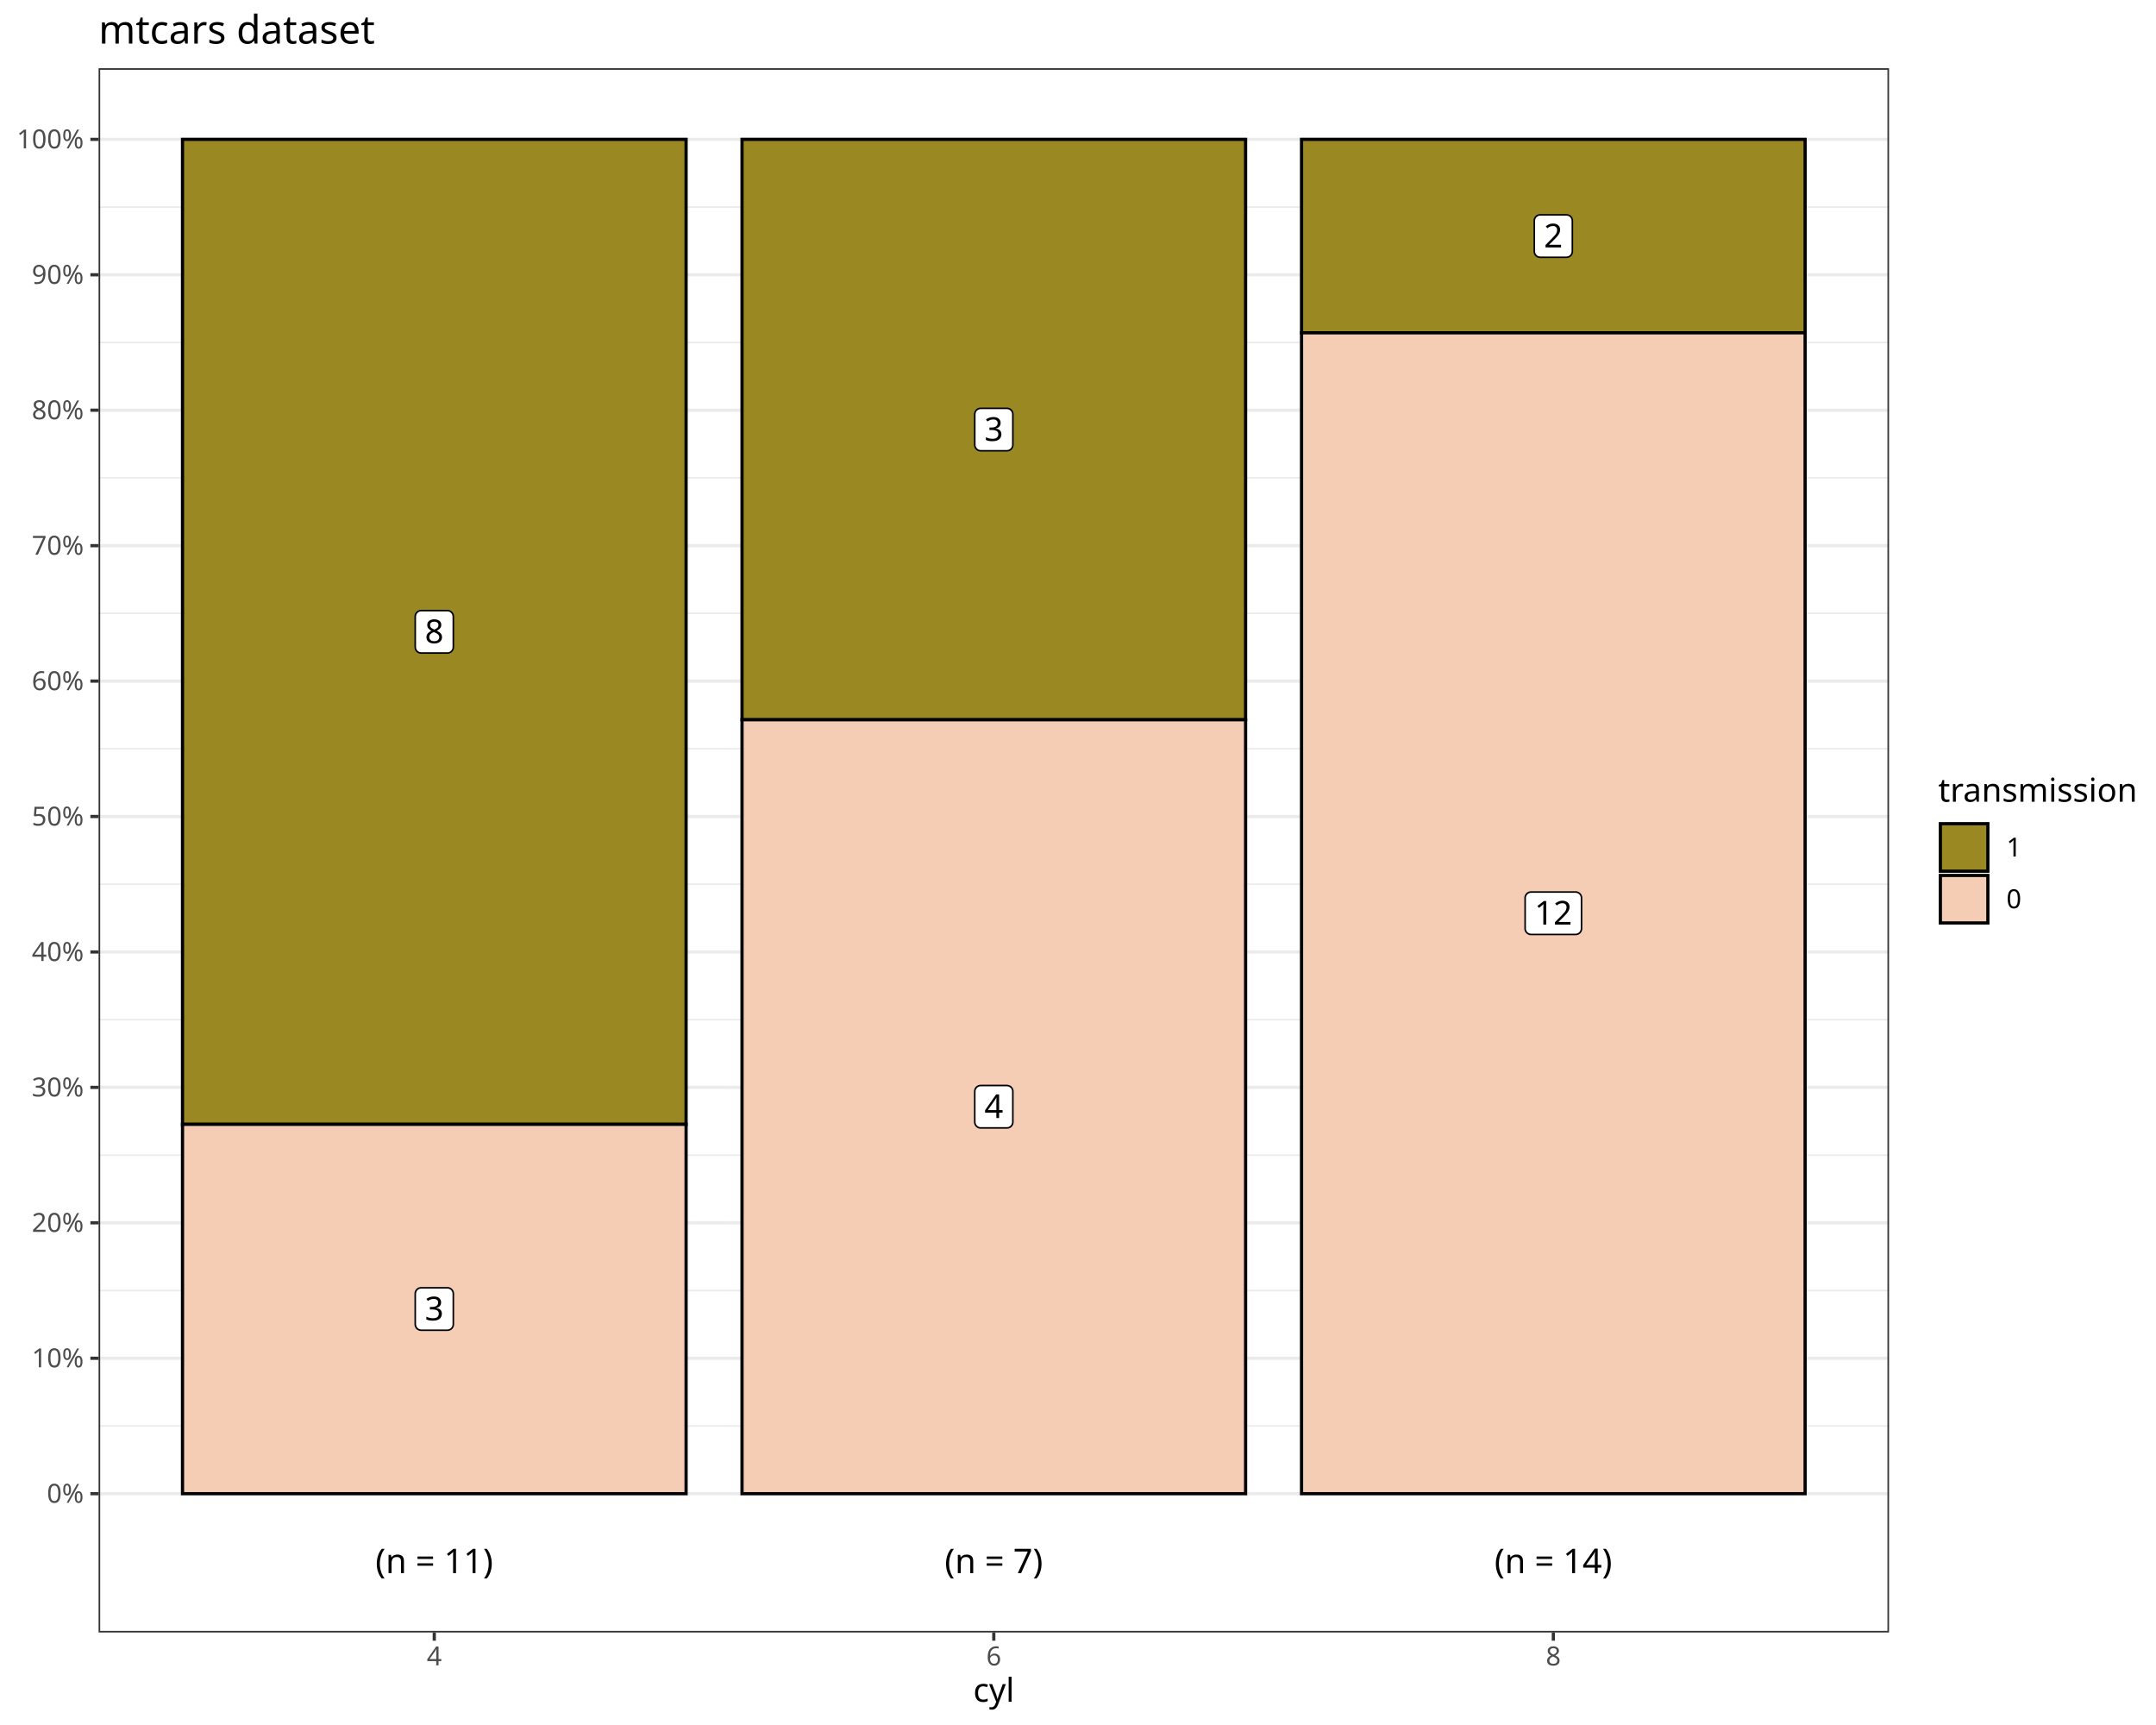
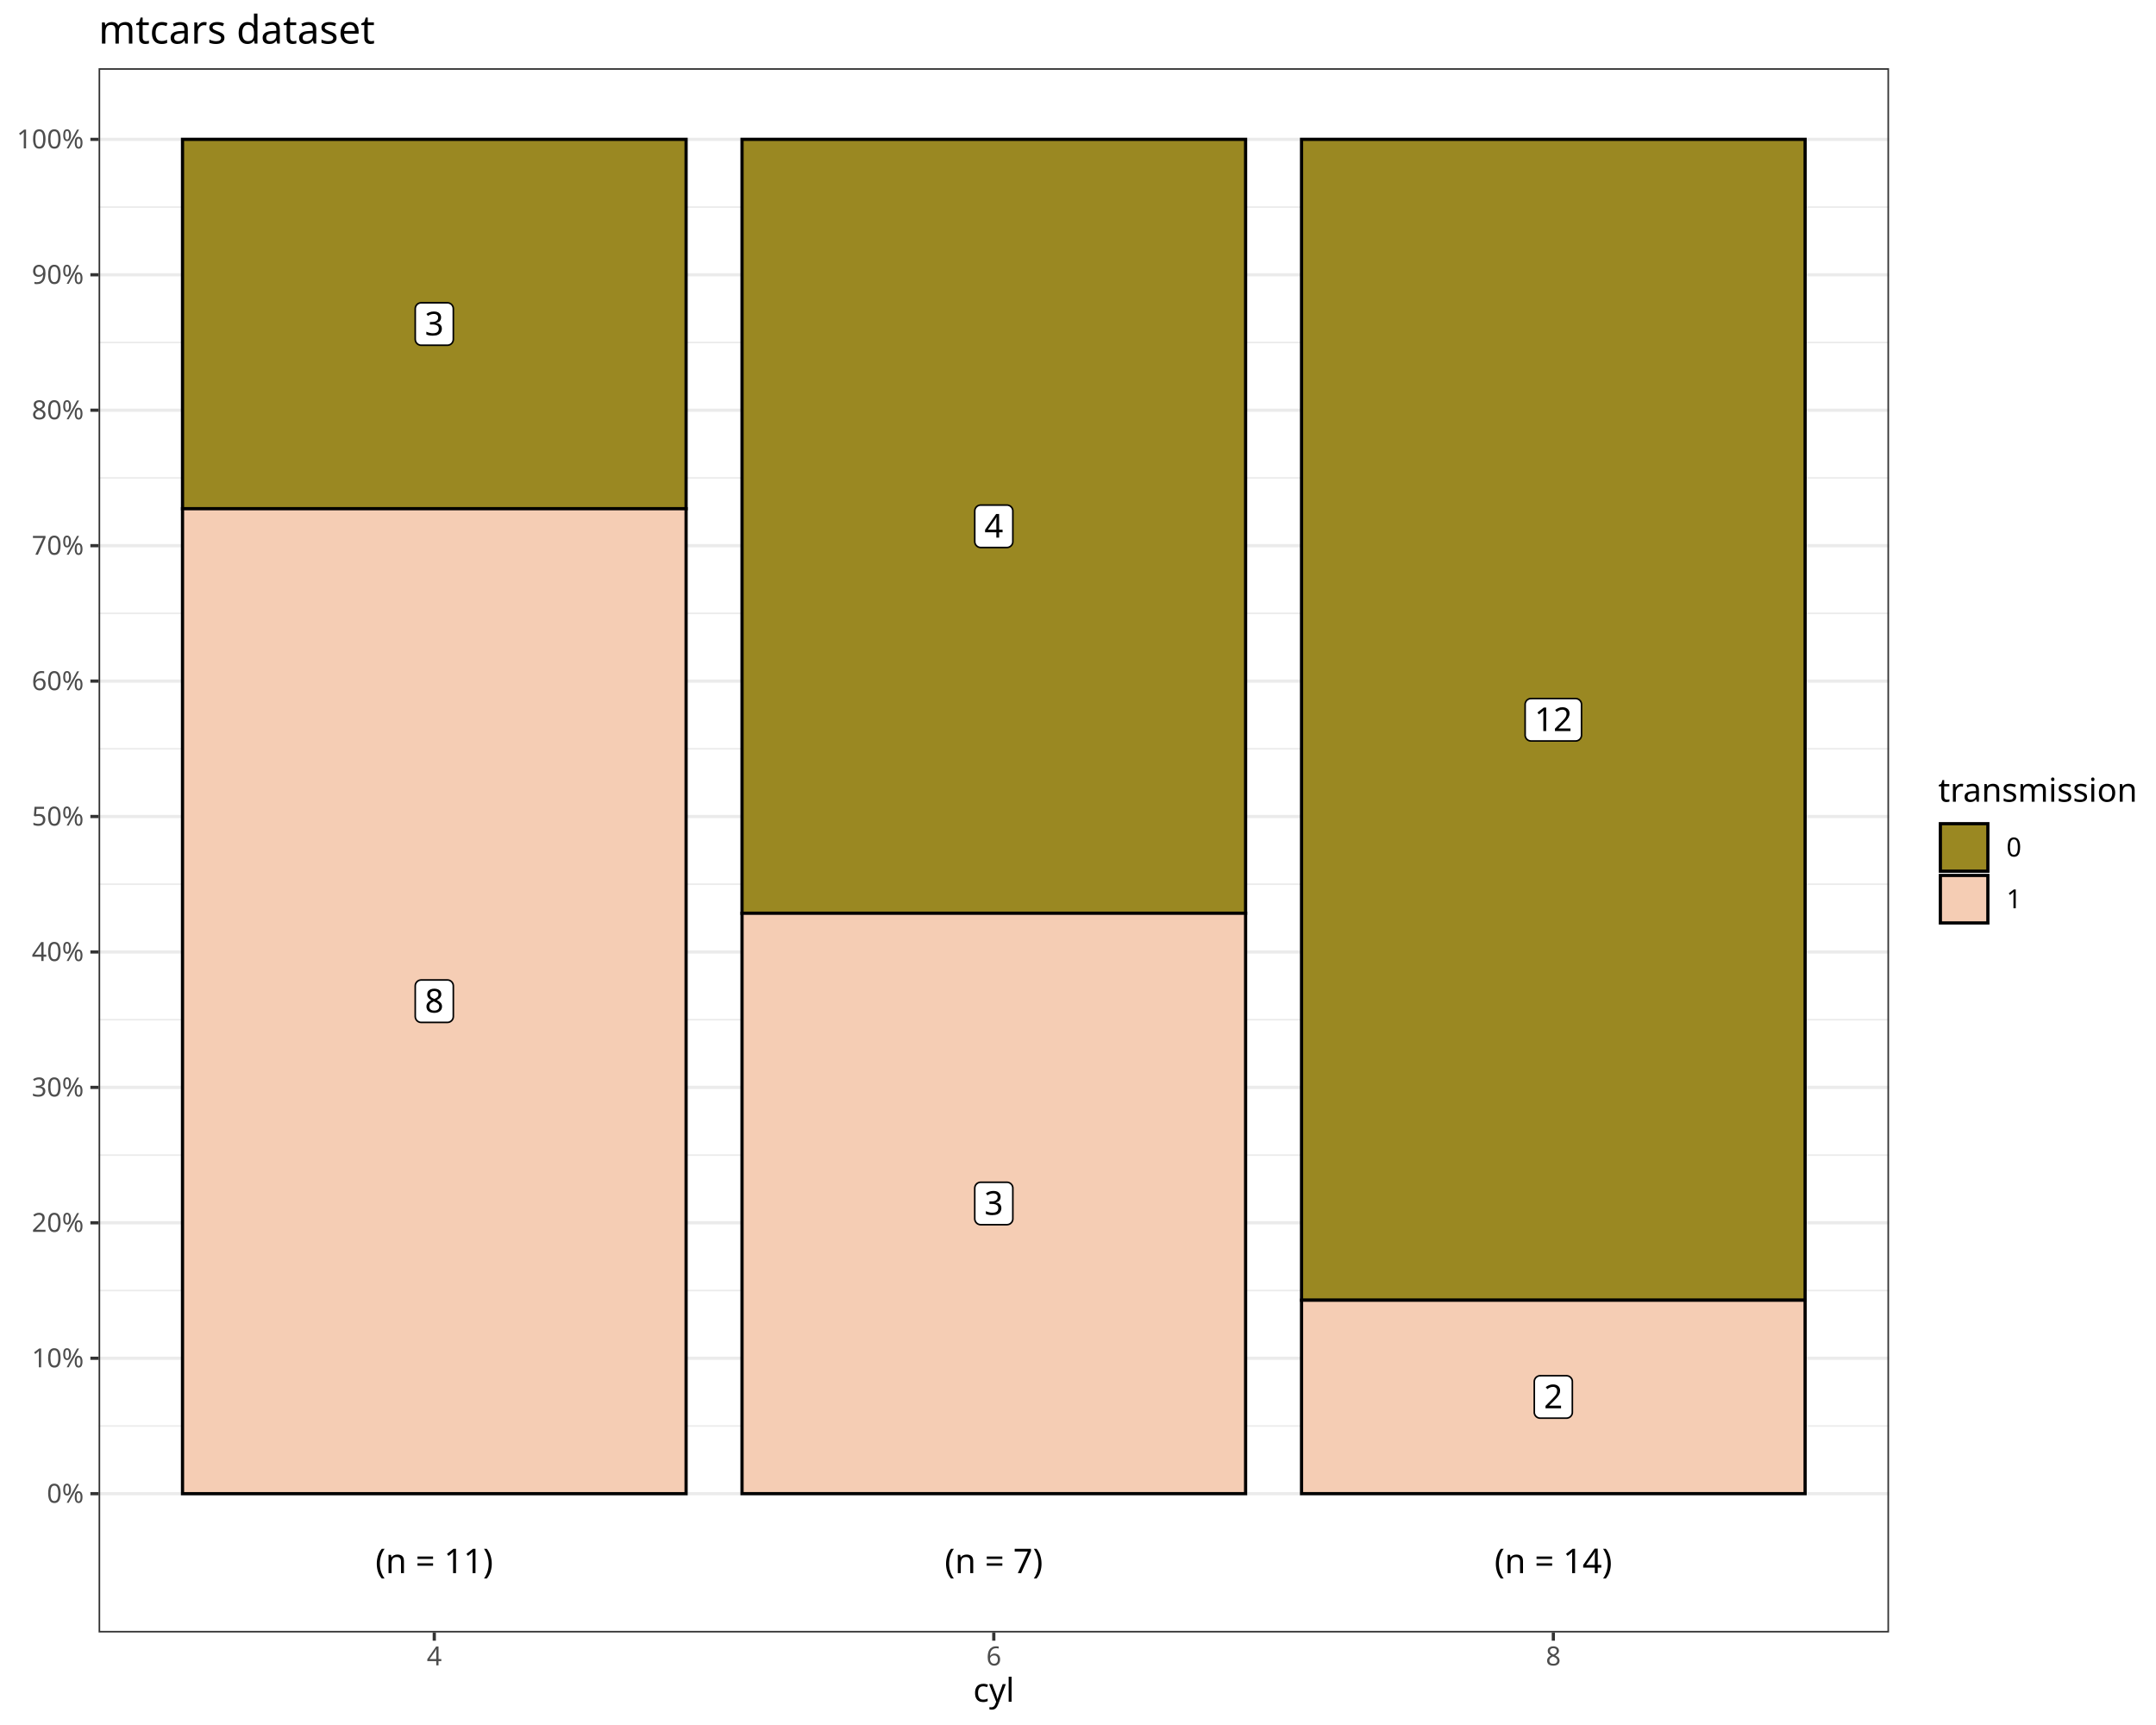
<svg xmlns="http://www.w3.org/2000/svg" class="svglite" data-engine-version="2.0" width="720.00pt" height="576.00pt" viewBox="0 0 720.00 576.00">
  <defs>
    <style type="text/css">
    .svglite line, .svglite polyline, .svglite polygon, .svglite path, .svglite rect, .svglite circle {
      fill: none;
      stroke: #000000;
      stroke-linecap: round;
      stroke-linejoin: round;
      stroke-miterlimit: 10.00;
    }
  </style>
  </defs>
  <rect width="100%" height="100%" style="stroke: none; fill: #FFFFFF;" />
  <defs>
    <clipPath id="cpMC4wMHw3MjAuMDB8MC4wMHw1NzYuMDA=">
      <rect x="0.00" y="0.00" width="720.00" height="576.00" />
    </clipPath>
  </defs>
  <g clip-path="url(#cpMC4wMHw3MjAuMDB8MC4wMHw1NzYuMDA=)">
    <rect x="0.00" y="0.00" width="720.00" height="576.00" style="stroke-width: 1.07; stroke: #FFFFFF; fill: #FFFFFF;" />
  </g>
  <defs>
    <clipPath id="cpMzIuOTJ8NjMwLjg1fDIyLjc4fDU0NS4xMQ==">
      <rect x="32.92" y="22.78" width="597.93" height="522.33" />
    </clipPath>
  </defs>
  <g clip-path="url(#cpMzIuOTJ8NjMwLjg1fDIyLjc4fDU0NS4xMQ==)">
    <rect x="32.92" y="22.78" width="597.93" height="522.33" style="stroke-width: 1.07; stroke: none; fill: #FFFFFF;" />
    <polyline points="32.92,476.15 630.85,476.15 " style="stroke-width: 0.53; stroke: #EBEBEB; stroke-linecap: butt;" />
    <polyline points="32.92,430.92 630.85,430.92 " style="stroke-width: 0.53; stroke: #EBEBEB; stroke-linecap: butt;" />
    <polyline points="32.92,385.70 630.85,385.70 " style="stroke-width: 0.53; stroke: #EBEBEB; stroke-linecap: butt;" />
    <polyline points="32.92,340.48 630.85,340.48 " style="stroke-width: 0.53; stroke: #EBEBEB; stroke-linecap: butt;" />
    <polyline points="32.92,295.25 630.85,295.25 " style="stroke-width: 0.53; stroke: #EBEBEB; stroke-linecap: butt;" />
    <polyline points="32.92,250.03 630.85,250.03 " style="stroke-width: 0.53; stroke: #EBEBEB; stroke-linecap: butt;" />
    <polyline points="32.92,204.81 630.85,204.81 " style="stroke-width: 0.53; stroke: #EBEBEB; stroke-linecap: butt;" />
    <polyline points="32.92,159.58 630.85,159.58 " style="stroke-width: 0.53; stroke: #EBEBEB; stroke-linecap: butt;" />
    <polyline points="32.92,114.36 630.85,114.36 " style="stroke-width: 0.53; stroke: #EBEBEB; stroke-linecap: butt;" />
    <polyline points="32.92,69.14 630.85,69.14 " style="stroke-width: 0.53; stroke: #EBEBEB; stroke-linecap: butt;" />
    <polyline points="32.92,498.76 630.85,498.76 " style="stroke-width: 1.07; stroke: #EBEBEB; stroke-linecap: butt;" />
    <polyline points="32.92,453.54 630.85,453.54 " style="stroke-width: 1.07; stroke: #EBEBEB; stroke-linecap: butt;" />
    <polyline points="32.92,408.31 630.85,408.31 " style="stroke-width: 1.07; stroke: #EBEBEB; stroke-linecap: butt;" />
    <polyline points="32.92,363.09 630.85,363.09 " style="stroke-width: 1.07; stroke: #EBEBEB; stroke-linecap: butt;" />
    <polyline points="32.92,317.87 630.85,317.87 " style="stroke-width: 1.07; stroke: #EBEBEB; stroke-linecap: butt;" />
    <polyline points="32.92,272.64 630.85,272.64 " style="stroke-width: 1.07; stroke: #EBEBEB; stroke-linecap: butt;" />
    <polyline points="32.92,227.42 630.85,227.42 " style="stroke-width: 1.07; stroke: #EBEBEB; stroke-linecap: butt;" />
    <polyline points="32.92,182.20 630.85,182.20 " style="stroke-width: 1.07; stroke: #EBEBEB; stroke-linecap: butt;" />
    <polyline points="32.92,136.97 630.85,136.97 " style="stroke-width: 1.07; stroke: #EBEBEB; stroke-linecap: butt;" />
    <polyline points="32.92,91.75 630.85,91.75 " style="stroke-width: 1.07; stroke: #EBEBEB; stroke-linecap: butt;" />
    <polyline points="32.92,46.53 630.85,46.53 " style="stroke-width: 1.07; stroke: #EBEBEB; stroke-linecap: butt;" />
-     <rect x="60.95" y="46.53" width="168.17" height="328.90" style="stroke-width: 1.07; stroke-linecap: butt; stroke-linejoin: miter; fill: #9A8822;" />
-     <rect x="247.80" y="46.53" width="168.17" height="193.81" style="stroke-width: 1.07; stroke-linecap: butt; stroke-linejoin: miter; fill: #9A8822;" />
-     <rect x="434.65" y="46.53" width="168.17" height="64.60" style="stroke-width: 1.07; stroke-linecap: butt; stroke-linejoin: miter; fill: #9A8822;" />
-     <rect x="60.95" y="375.42" width="168.17" height="123.34" style="stroke-width: 1.07; stroke-linecap: butt; stroke-linejoin: miter; fill: #F5CDB4;" />
-     <rect x="247.80" y="240.34" width="168.17" height="258.42" style="stroke-width: 1.07; stroke-linecap: butt; stroke-linejoin: miter; fill: #F5CDB4;" />
-     <rect x="434.65" y="111.13" width="168.17" height="387.63" style="stroke-width: 1.07; stroke-linecap: butt; stroke-linejoin: miter; fill: #F5CDB4;" />
-     <polygon points="140.65,218.06 149.41,218.06 149.33,218.06 149.65,218.04 149.96,217.98 150.26,217.87 150.53,217.71 150.78,217.51 150.99,217.27 151.16,217.00 151.29,216.71 151.36,216.40 151.39,216.08 151.39,216.08 151.39,205.87 151.39,205.87 151.36,205.55 151.29,205.24 151.16,204.95 150.99,204.68 150.78,204.44 150.53,204.24 150.26,204.08 149.96,203.97 149.65,203.90 149.41,203.89 140.65,203.89 140.89,203.90 140.57,203.89 140.26,203.93 139.95,204.02 139.66,204.15 139.40,204.34 139.17,204.56 138.98,204.81 138.83,205.09 138.73,205.40 138.68,205.71 138.67,205.87 138.67,216.08 138.68,215.92 138.68,216.24 138.73,216.55 138.83,216.86 138.98,217.14 139.17,217.39 139.40,217.61 139.66,217.79 139.95,217.93 140.26,218.02 140.57,218.06 " style="stroke-width: 0.53; fill: #FFFFFF;" />
-     <text x="145.03" y="214.76" text-anchor="middle" style="font-size: 11.00px; font-family: sans;" textLength="6.12px" lengthAdjust="spacingAndGlyphs">8</text>
-     <polygon points="327.50,150.52 336.26,150.52 336.18,150.52 336.50,150.50 336.81,150.44 337.11,150.33 337.39,150.17 337.63,149.97 337.85,149.73 338.02,149.46 338.14,149.16 338.22,148.86 338.24,148.54 338.24,148.54 338.24,138.33 338.24,138.33 338.22,138.01 338.14,137.70 338.02,137.41 337.85,137.14 337.63,136.90 337.39,136.70 337.11,136.54 336.81,136.43 336.50,136.36 336.26,136.35 327.50,136.35 327.74,136.36 327.42,136.35 327.11,136.39 326.80,136.48 326.51,136.61 326.25,136.79 326.02,137.01 325.83,137.27 325.68,137.55 325.58,137.85 325.53,138.17 325.52,138.33 325.52,148.54 325.53,148.38 325.53,148.70 325.58,149.01 325.68,149.31 325.83,149.60 326.02,149.85 326.25,150.07 326.51,150.25 326.80,150.39 327.11,150.48 327.42,150.52 " style="stroke-width: 0.53; fill: #FFFFFF;" />
-     <text x="331.88" y="147.22" text-anchor="middle" style="font-size: 11.00px; font-family: sans;" textLength="6.12px" lengthAdjust="spacingAndGlyphs">3</text>
-     <polygon points="514.36,85.91 523.11,85.91 523.03,85.91 523.35,85.90 523.67,85.83 523.96,85.72 524.24,85.56 524.49,85.36 524.70,85.12 524.87,84.85 524.99,84.56 525.07,84.25 525.09,83.93 525.09,83.93 525.09,73.72 525.09,73.72 525.07,73.41 524.99,73.10 524.87,72.80 524.70,72.53 524.49,72.29 524.24,72.09 523.96,71.93 523.67,71.82 523.35,71.76 523.11,71.74 514.36,71.74 514.59,71.76 514.28,71.74 513.96,71.78 513.65,71.87 513.37,72.01 513.10,72.19 512.87,72.41 512.68,72.66 512.53,72.95 512.43,73.25 512.38,73.56 512.38,73.72 512.38,83.93 512.38,83.77 512.38,84.09 512.43,84.41 512.53,84.71 512.68,84.99 512.87,85.25 513.10,85.47 513.37,85.65 513.65,85.78 513.96,85.87 514.28,85.91 " style="stroke-width: 0.53; fill: #FFFFFF;" />
-     <text x="518.74" y="82.61" text-anchor="middle" style="font-size: 11.00px; font-family: sans;" textLength="6.12px" lengthAdjust="spacingAndGlyphs">2</text>
-     <polygon points="140.65,444.18 149.41,444.18 149.33,444.17 149.65,444.16 149.96,444.10 150.26,443.98 150.53,443.83 150.78,443.62 150.99,443.39 151.16,443.12 151.29,442.82 151.36,442.51 151.39,442.20 151.39,442.20 151.39,431.99 151.39,431.99 151.36,431.67 151.29,431.36 151.16,431.07 150.99,430.80 150.78,430.56 150.53,430.36 150.26,430.20 149.96,430.08 149.65,430.02 149.41,430.01 140.65,430.01 140.89,430.02 140.57,430.01 140.26,430.05 139.95,430.13 139.66,430.27 139.40,430.45 139.17,430.67 138.98,430.93 138.83,431.21 138.73,431.51 138.68,431.83 138.67,431.99 138.67,442.20 138.68,442.04 138.68,442.35 138.73,442.67 138.83,442.97 138.98,443.25 139.17,443.51 139.40,443.73 139.66,443.91 139.95,444.05 140.26,444.14 140.57,444.17 " style="stroke-width: 0.53; fill: #FFFFFF;" />
-     <text x="145.03" y="440.88" text-anchor="middle" style="font-size: 11.00px; font-family: sans;" textLength="6.12px" lengthAdjust="spacingAndGlyphs">3</text>
-     <polygon points="327.50,376.63 336.26,376.63 336.18,376.63 336.50,376.62 336.81,376.56 337.11,376.44 337.39,376.28 337.63,376.08 337.85,375.84 338.02,375.57 338.14,375.28 338.22,374.97 338.24,374.65 338.24,374.65 338.24,364.44 338.24,364.44 338.22,364.13 338.14,363.82 338.02,363.52 337.85,363.25 337.63,363.02 337.39,362.81 337.11,362.66 336.81,362.54 336.50,362.48 336.26,362.46 327.50,362.46 327.74,362.48 327.42,362.47 327.11,362.50 326.80,362.59 326.51,362.73 326.25,362.91 326.02,363.13 325.83,363.39 325.68,363.67 325.58,363.97 325.53,364.28 325.52,364.44 325.52,374.65 325.53,374.49 325.53,374.81 325.58,375.13 325.68,375.43 325.83,375.71 326.02,375.97 326.25,376.19 326.51,376.37 326.80,376.51 327.11,376.59 327.42,376.63 " style="stroke-width: 0.53; fill: #FFFFFF;" />
-     <text x="331.88" y="373.33" text-anchor="middle" style="font-size: 11.00px; font-family: sans;" textLength="6.12px" lengthAdjust="spacingAndGlyphs">4</text>
-     <polygon points="511.30,312.03 526.17,312.03 526.09,312.03 526.41,312.02 526.72,311.95 527.02,311.84 527.30,311.68 527.55,311.48 527.76,311.24 527.93,310.97 528.05,310.68 528.13,310.37 528.15,310.05 528.15,310.05 528.15,299.84 528.15,299.84 528.13,299.52 528.05,299.21 527.93,298.92 527.76,298.65 527.55,298.41 527.30,298.21 527.02,298.05 526.72,297.94 526.41,297.87 526.17,297.86 511.30,297.86 511.54,297.87 511.22,297.86 510.90,297.90 510.59,297.99 510.31,298.12 510.04,298.31 509.81,298.53 509.62,298.78 509.48,299.06 509.37,299.37 509.32,299.68 509.32,299.84 509.32,310.05 509.32,309.89 509.32,310.21 509.37,310.52 509.48,310.83 509.62,311.11 509.81,311.36 510.04,311.58 510.31,311.76 510.59,311.90 510.90,311.99 511.22,312.03 " style="stroke-width: 0.53; fill: #FFFFFF;" />
-     <text x="518.74" y="308.73" text-anchor="middle" style="font-size: 11.00px; font-family: sans;" textLength="12.24px" lengthAdjust="spacingAndGlyphs">12</text>
+     <rect x="60.95" y="46.53" width="168.17" height="123.34" style="stroke-width: 1.07; stroke-linecap: butt; stroke-linejoin: miter; fill: #9A8822;" />
+     <rect x="60.95" y="169.86" width="168.17" height="328.90" style="stroke-width: 1.07; stroke-linecap: butt; stroke-linejoin: miter; fill: #F5CDB4;" />
+     <rect x="247.80" y="46.53" width="168.17" height="258.42" style="stroke-width: 1.07; stroke-linecap: butt; stroke-linejoin: miter; fill: #9A8822;" />
+     <rect x="247.80" y="304.94" width="168.17" height="193.81" style="stroke-width: 1.07; stroke-linecap: butt; stroke-linejoin: miter; fill: #F5CDB4;" />
+     <rect x="434.65" y="46.53" width="168.17" height="387.63" style="stroke-width: 1.07; stroke-linecap: butt; stroke-linejoin: miter; fill: #9A8822;" />
+     <rect x="434.65" y="434.15" width="168.17" height="64.60" style="stroke-width: 1.07; stroke-linecap: butt; stroke-linejoin: miter; fill: #F5CDB4;" />
+     <polygon points="140.65,115.28 149.41,115.28 149.33,115.28 149.65,115.26 149.96,115.20 150.26,115.09 150.53,114.93 150.78,114.73 150.99,114.49 151.16,114.22 151.29,113.93 151.36,113.62 151.39,113.30 151.39,113.30 151.39,103.09 151.39,103.09 151.36,102.77 151.29,102.46 151.16,102.17 150.99,101.90 150.78,101.66 150.53,101.46 150.26,101.30 149.96,101.19 149.65,101.12 149.41,101.11 140.65,101.11 140.89,101.12 140.57,101.11 140.26,101.15 139.95,101.24 139.66,101.37 139.40,101.55 139.17,101.78 138.98,102.03 138.83,102.31 138.73,102.61 138.68,102.93 138.67,103.09 138.67,113.30 138.68,113.14 138.68,113.46 138.73,113.77 138.83,114.08 138.98,114.36 139.17,114.61 139.40,114.83 139.66,115.01 139.95,115.15 140.26,115.24 140.57,115.28 " style="stroke-width: 0.53; fill: #FFFFFF;" />
+     <text x="145.03" y="111.98" text-anchor="middle" style="font-size: 11.00px; font-family: sans;" textLength="6.12px" lengthAdjust="spacingAndGlyphs">3</text>
+     <polygon points="140.65,341.40 149.41,341.40 149.33,341.39 149.65,341.38 149.96,341.32 150.26,341.20 150.53,341.04 150.78,340.84 150.99,340.60 151.16,340.34 151.29,340.04 151.36,339.73 151.39,339.42 151.39,339.42 151.39,329.21 151.39,329.21 151.36,328.89 151.29,328.58 151.16,328.29 150.99,328.02 150.78,327.78 150.53,327.58 150.26,327.42 149.96,327.30 149.65,327.24 149.41,327.23 140.65,327.23 140.89,327.24 140.57,327.23 140.26,327.27 139.95,327.35 139.66,327.49 139.40,327.67 139.17,327.89 138.98,328.15 138.83,328.43 138.73,328.73 138.68,329.05 138.67,329.21 138.67,339.42 138.68,339.26 138.68,339.57 138.73,339.89 138.83,340.19 138.98,340.47 139.17,340.73 139.40,340.95 139.66,341.13 139.95,341.27 140.26,341.36 140.57,341.39 " style="stroke-width: 0.53; fill: #FFFFFF;" />
+     <text x="145.03" y="338.10" text-anchor="middle" style="font-size: 11.00px; font-family: sans;" textLength="6.12px" lengthAdjust="spacingAndGlyphs">8</text>
+     <polygon points="327.50,182.82 336.26,182.82 336.18,182.82 336.50,182.81 336.81,182.74 337.11,182.63 337.39,182.47 337.63,182.27 337.85,182.03 338.02,181.76 338.14,181.47 338.22,181.16 338.24,180.84 338.24,180.84 338.24,170.63 338.24,170.63 338.22,170.31 338.14,170.00 338.02,169.71 337.85,169.44 337.63,169.20 337.39,169.00 337.11,168.84 336.81,168.73 336.50,168.66 336.26,168.65 327.50,168.65 327.74,168.66 327.42,168.65 327.11,168.69 326.80,168.78 326.51,168.92 326.25,169.10 326.02,169.32 325.83,169.57 325.68,169.85 325.58,170.16 325.53,170.47 325.52,170.63 325.52,180.84 325.53,180.68 325.53,181.00 325.58,181.31 325.68,181.62 325.83,181.90 326.02,182.15 326.25,182.37 326.51,182.55 326.80,182.69 327.11,182.78 327.42,182.82 " style="stroke-width: 0.53; fill: #FFFFFF;" />
+     <text x="331.88" y="179.52" text-anchor="middle" style="font-size: 11.00px; font-family: sans;" textLength="6.12px" lengthAdjust="spacingAndGlyphs">4</text>
+     <polygon points="327.50,408.94 336.26,408.94 336.18,408.94 336.50,408.92 336.81,408.86 337.11,408.75 337.39,408.59 337.63,408.38 337.85,408.15 338.02,407.88 338.14,407.58 338.22,407.27 338.24,406.96 338.24,406.96 338.24,396.75 338.24,396.75 338.22,396.43 338.14,396.12 338.02,395.83 337.85,395.56 337.63,395.32 337.39,395.12 337.11,394.96 336.81,394.84 336.50,394.78 336.26,394.77 327.50,394.77 327.74,394.78 327.42,394.77 327.11,394.81 326.80,394.90 326.51,395.03 326.25,395.21 326.02,395.43 325.83,395.69 325.68,395.97 325.58,396.27 325.53,396.59 325.52,396.75 325.52,406.96 325.53,406.80 325.53,407.12 325.58,407.43 325.68,407.73 325.83,408.01 326.02,408.27 326.25,408.49 326.51,408.67 326.80,408.81 327.11,408.90 327.42,408.94 " style="stroke-width: 0.53; fill: #FFFFFF;" />
+     <text x="331.88" y="405.64" text-anchor="middle" style="font-size: 11.00px; font-family: sans;" textLength="6.12px" lengthAdjust="spacingAndGlyphs">3</text>
+     <polygon points="511.30,247.42 526.17,247.42 526.09,247.42 526.41,247.41 526.72,247.35 527.02,247.23 527.30,247.07 527.55,246.87 527.76,246.63 527.93,246.37 528.05,246.07 528.13,245.76 528.15,245.44 528.15,245.44 528.15,235.23 528.15,235.23 528.13,234.92 528.05,234.61 527.93,234.31 527.76,234.05 527.55,233.81 527.30,233.61 527.02,233.45 526.72,233.33 526.41,233.27 526.17,233.25 511.30,233.25 511.54,233.27 511.22,233.26 510.90,233.29 510.59,233.38 510.31,233.52 510.04,233.70 509.81,233.92 509.62,234.18 509.48,234.46 509.37,234.76 509.32,235.08 509.32,235.23 509.32,245.44 509.32,245.29 509.32,245.60 509.37,245.92 509.48,246.22 509.62,246.50 509.81,246.76 510.04,246.98 510.31,247.16 510.59,247.30 510.90,247.38 511.22,247.42 " style="stroke-width: 0.53; fill: #FFFFFF;" />
+     <text x="518.74" y="244.12" text-anchor="middle" style="font-size: 11.00px; font-family: sans;" textLength="12.24px" lengthAdjust="spacingAndGlyphs">12</text>
+     <polygon points="514.36,473.54 523.11,473.54 523.03,473.54 523.35,473.53 523.67,473.46 523.96,473.35 524.24,473.19 524.49,472.99 524.70,472.75 524.87,472.48 524.99,472.19 525.07,471.88 525.09,471.56 525.09,471.56 525.09,461.35 525.09,461.35 525.07,461.03 524.99,460.72 524.87,460.43 524.70,460.16 524.49,459.92 524.24,459.72 523.96,459.56 523.67,459.45 523.35,459.39 523.11,459.37 514.36,459.37 514.59,459.39 514.28,459.37 513.96,459.41 513.65,459.50 513.37,459.64 513.10,459.82 512.87,460.04 512.68,460.29 512.53,460.58 512.43,460.88 512.38,461.19 512.38,461.35 512.38,471.56 512.38,471.40 512.38,471.72 512.43,472.04 512.53,472.34 512.68,472.62 512.87,472.87 513.10,473.10 513.37,473.28 513.65,473.41 513.96,473.50 514.28,473.54 " style="stroke-width: 0.53; fill: #FFFFFF;" />
+     <text x="518.74" y="470.24" text-anchor="middle" style="font-size: 11.00px; font-family: sans;" textLength="6.12px" lengthAdjust="spacingAndGlyphs">2</text>
    <text x="518.74" y="525.29" text-anchor="middle" style="font-size: 11.38px; font-family: sans;" textLength="39.54px" lengthAdjust="spacingAndGlyphs">(n = 14)</text>
    <text x="331.88" y="525.29" text-anchor="middle" style="font-size: 11.38px; font-family: sans;" textLength="33.21px" lengthAdjust="spacingAndGlyphs">(n = 7)</text>
    <text x="145.03" y="525.29" text-anchor="middle" style="font-size: 11.38px; font-family: sans;" textLength="39.54px" lengthAdjust="spacingAndGlyphs">(n = 11)</text>
    <rect x="32.92" y="22.78" width="597.93" height="522.33" style="stroke-width: 1.07; stroke: #333333;" />
  </g>
  <g clip-path="url(#cpMC4wMHw3MjAuMDB8MC4wMHw1NzYuMDA=)">
    <text x="27.99" y="501.79" text-anchor="end" style="font-size: 8.80px; fill: #4D4D4D; font-family: sans;" textLength="12.72px" lengthAdjust="spacingAndGlyphs">0%</text>
    <text x="27.99" y="456.56" text-anchor="end" style="font-size: 8.80px; fill: #4D4D4D; font-family: sans;" textLength="17.61px" lengthAdjust="spacingAndGlyphs">10%</text>
    <text x="27.99" y="411.34" text-anchor="end" style="font-size: 8.80px; fill: #4D4D4D; font-family: sans;" textLength="17.61px" lengthAdjust="spacingAndGlyphs">20%</text>
    <text x="27.99" y="366.12" text-anchor="end" style="font-size: 8.80px; fill: #4D4D4D; font-family: sans;" textLength="17.61px" lengthAdjust="spacingAndGlyphs">30%</text>
    <text x="27.99" y="320.89" text-anchor="end" style="font-size: 8.80px; fill: #4D4D4D; font-family: sans;" textLength="17.61px" lengthAdjust="spacingAndGlyphs">40%</text>
    <text x="27.99" y="275.67" text-anchor="end" style="font-size: 8.80px; fill: #4D4D4D; font-family: sans;" textLength="17.61px" lengthAdjust="spacingAndGlyphs">50%</text>
    <text x="27.99" y="230.45" text-anchor="end" style="font-size: 8.80px; fill: #4D4D4D; font-family: sans;" textLength="17.61px" lengthAdjust="spacingAndGlyphs">60%</text>
    <text x="27.99" y="185.22" text-anchor="end" style="font-size: 8.80px; fill: #4D4D4D; font-family: sans;" textLength="17.61px" lengthAdjust="spacingAndGlyphs">70%</text>
    <text x="27.99" y="140.00" text-anchor="end" style="font-size: 8.80px; fill: #4D4D4D; font-family: sans;" textLength="17.61px" lengthAdjust="spacingAndGlyphs">80%</text>
    <text x="27.99" y="94.78" text-anchor="end" style="font-size: 8.80px; fill: #4D4D4D; font-family: sans;" textLength="17.61px" lengthAdjust="spacingAndGlyphs">90%</text>
    <text x="27.99" y="49.55" text-anchor="end" style="font-size: 8.80px; fill: #4D4D4D; font-family: sans;" textLength="22.51px" lengthAdjust="spacingAndGlyphs">100%</text>
    <polyline points="30.18,498.76 32.92,498.76 " style="stroke-width: 1.07; stroke: #333333; stroke-linecap: butt;" />
    <polyline points="30.18,453.54 32.92,453.54 " style="stroke-width: 1.07; stroke: #333333; stroke-linecap: butt;" />
    <polyline points="30.18,408.31 32.92,408.31 " style="stroke-width: 1.07; stroke: #333333; stroke-linecap: butt;" />
    <polyline points="30.18,363.09 32.92,363.09 " style="stroke-width: 1.07; stroke: #333333; stroke-linecap: butt;" />
    <polyline points="30.18,317.87 32.92,317.87 " style="stroke-width: 1.07; stroke: #333333; stroke-linecap: butt;" />
    <polyline points="30.18,272.64 32.92,272.64 " style="stroke-width: 1.07; stroke: #333333; stroke-linecap: butt;" />
    <polyline points="30.18,227.42 32.92,227.42 " style="stroke-width: 1.07; stroke: #333333; stroke-linecap: butt;" />
    <polyline points="30.18,182.20 32.92,182.20 " style="stroke-width: 1.07; stroke: #333333; stroke-linecap: butt;" />
    <polyline points="30.18,136.97 32.92,136.97 " style="stroke-width: 1.07; stroke: #333333; stroke-linecap: butt;" />
    <polyline points="30.18,91.75 32.92,91.75 " style="stroke-width: 1.07; stroke: #333333; stroke-linecap: butt;" />
    <polyline points="30.18,46.53 32.92,46.53 " style="stroke-width: 1.07; stroke: #333333; stroke-linecap: butt;" />
    <polyline points="145.03,547.85 145.03,545.11 " style="stroke-width: 1.07; stroke: #333333; stroke-linecap: butt;" />
    <polyline points="331.88,547.85 331.88,545.11 " style="stroke-width: 1.07; stroke: #333333; stroke-linecap: butt;" />
    <polyline points="518.74,547.85 518.74,545.11 " style="stroke-width: 1.07; stroke: #333333; stroke-linecap: butt;" />
    <text x="145.03" y="556.10" text-anchor="middle" style="font-size: 8.80px; fill: #4D4D4D; font-family: sans;" textLength="4.89px" lengthAdjust="spacingAndGlyphs">4</text>
    <text x="331.88" y="556.10" text-anchor="middle" style="font-size: 8.80px; fill: #4D4D4D; font-family: sans;" textLength="4.89px" lengthAdjust="spacingAndGlyphs">6</text>
    <text x="518.74" y="556.10" text-anchor="middle" style="font-size: 8.80px; fill: #4D4D4D; font-family: sans;" textLength="4.89px" lengthAdjust="spacingAndGlyphs">8</text>
    <text x="331.88" y="568.24" text-anchor="middle" style="font-size: 11.00px; font-family: sans;" textLength="13.45px" lengthAdjust="spacingAndGlyphs">cyl</text>
    <rect x="641.81" y="253.52" width="72.72" height="60.85" style="stroke-width: 1.07; stroke: none; fill: #FFFFFF;" />
    <text x="647.28" y="267.71" style="font-size: 11.00px; font-family: sans;" textLength="61.76px" lengthAdjust="spacingAndGlyphs">transmission</text>
    <rect x="647.28" y="274.33" width="17.28" height="17.28" style="stroke-width: 1.07; stroke: none; fill: #FFFFFF;" />
    <rect x="647.99" y="275.04" width="15.86" height="15.86" style="stroke-width: 1.07; stroke-linecap: butt; stroke-linejoin: miter; fill: #9A8822;" />
    <rect x="647.28" y="291.61" width="17.28" height="17.28" style="stroke-width: 1.07; stroke: none; fill: #FFFFFF;" />
    <rect x="647.99" y="292.32" width="15.86" height="15.86" style="stroke-width: 1.07; stroke-linecap: butt; stroke-linejoin: miter; fill: #F5CDB4;" />
-     <text x="670.04" y="286.00" style="font-size: 8.80px; font-family: sans;" textLength="4.89px" lengthAdjust="spacingAndGlyphs">1</text>
-     <text x="670.04" y="303.28" style="font-size: 8.80px; font-family: sans;" textLength="4.89px" lengthAdjust="spacingAndGlyphs">0</text>
+     <text x="670.04" y="286.00" style="font-size: 8.80px; font-family: sans;" textLength="4.89px" lengthAdjust="spacingAndGlyphs">0</text>
+     <text x="670.04" y="303.28" style="font-size: 8.80px; font-family: sans;" textLength="4.89px" lengthAdjust="spacingAndGlyphs">1</text>
    <text x="32.92" y="14.56" style="font-size: 13.20px; font-family: sans;" textLength="86.59px" lengthAdjust="spacingAndGlyphs">mtcars dataset</text>
  </g>
</svg>
